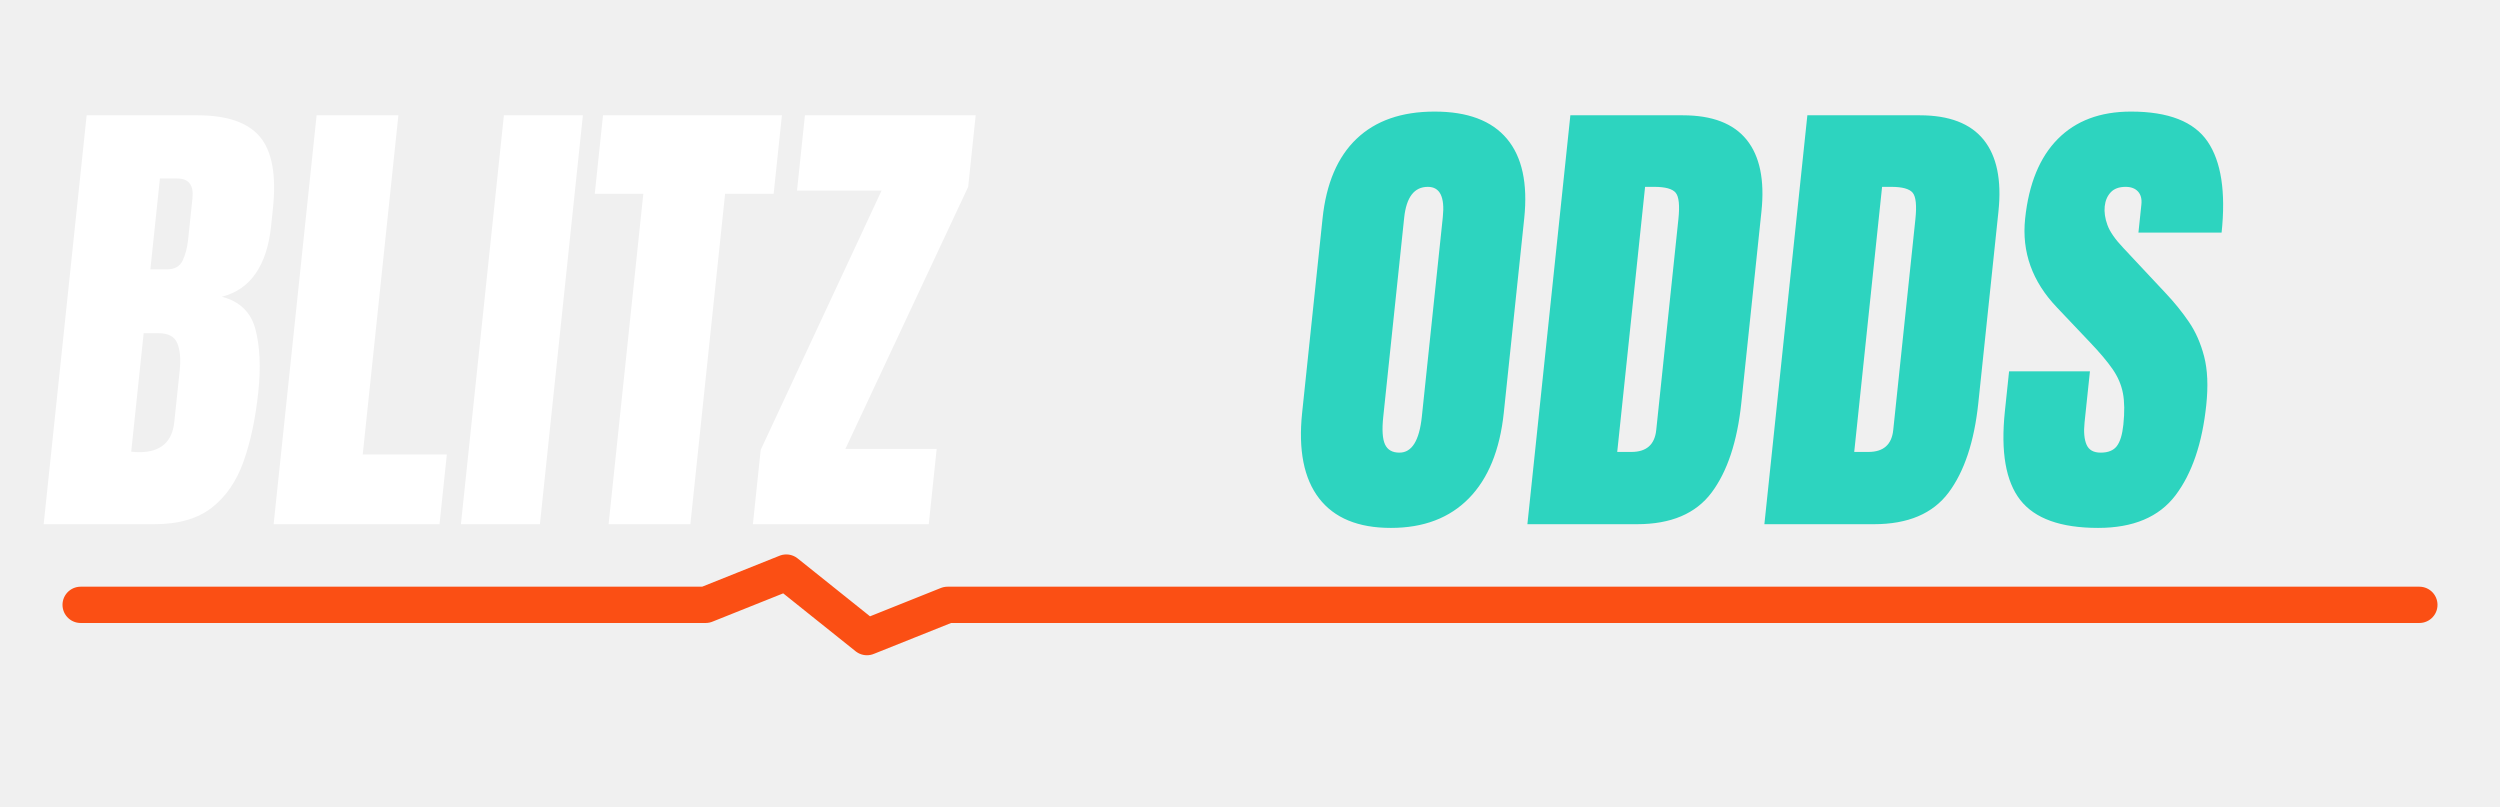
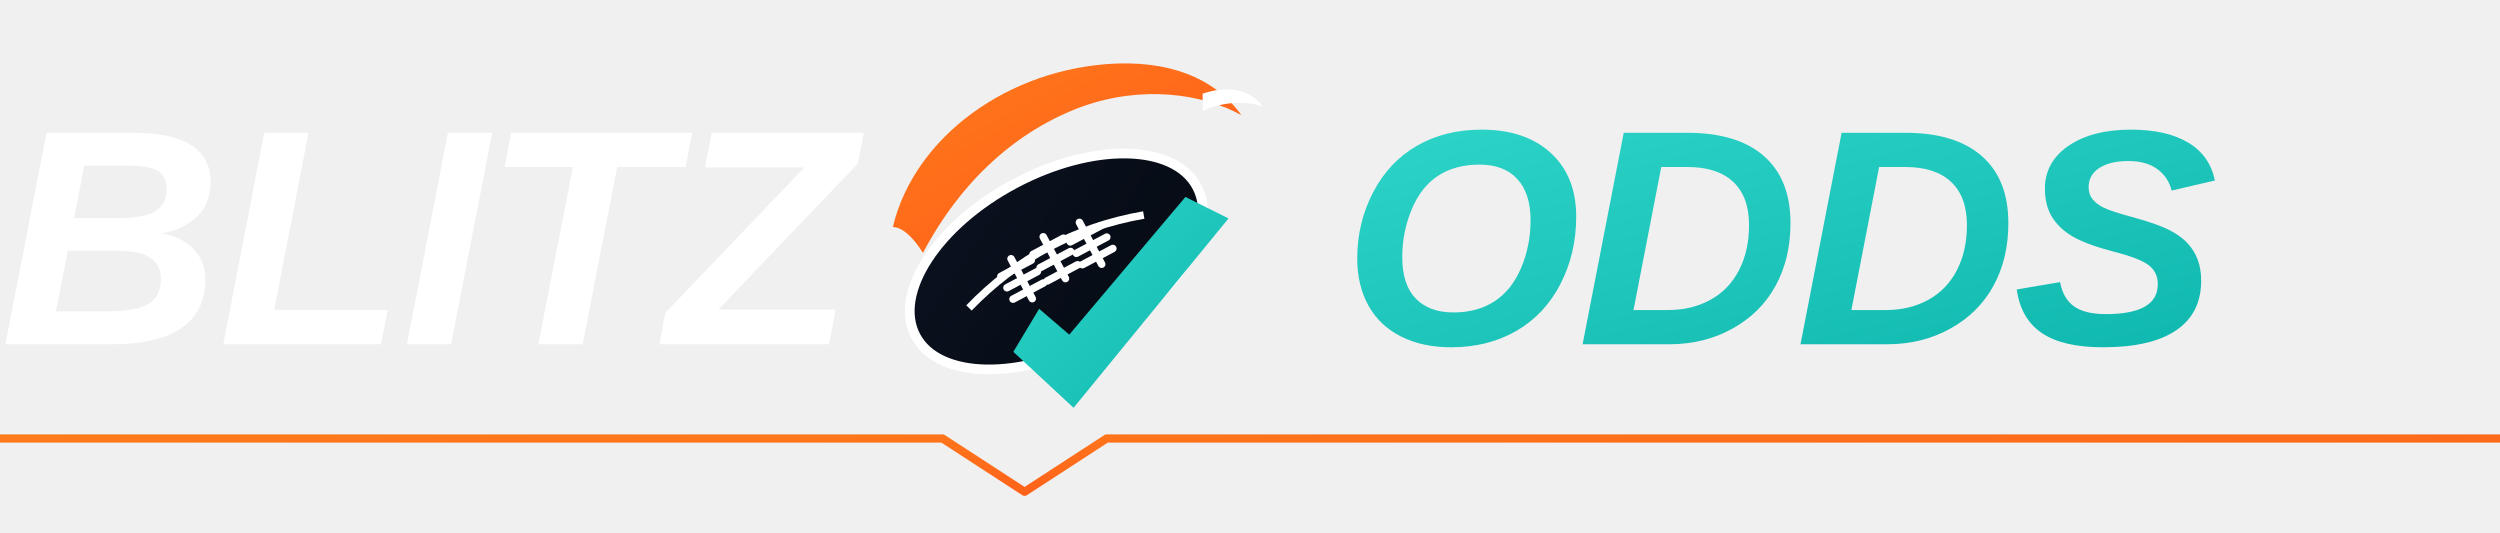
- <svg xmlns="http://www.w3.org/2000/svg" viewBox="0 0 620 200">
-   <g transform="skewX(-6)">
-     <path d="M24.494 130.0V28.594H51.978Q63.04 28.594 68.082 33.981Q73.123 39.368 73.123 51.756V56.192Q73.123 63.337 70.559 67.773Q67.995 72.21 62.752 73.593Q69.608 75.321 71.942 81.688Q74.275 88.055 74.275 97.216Q74.275 107.068 72.432 114.443Q70.588 121.818 65.748 125.909Q60.908 130.0 51.978 130.0ZM44.314 66.794H48.463Q51.286 66.794 52.093 64.604Q52.899 62.415 52.899 59.361V49.163Q52.899 44.266 48.578 44.266H44.314ZM46.331 112.139Q54.225 112.139 54.225 104.648V91.973Q54.225 87.651 52.928 85.145Q51.632 82.639 48.06 82.639H44.314V112.023Q45.582 112.139 46.331 112.139Z M81.524 130.0V28.594H101.805V112.715H122.662V130.0Z M127.971 130.0V28.594H147.561V130.0Z M164.595 130.0V48.068H152.553V28.594H196.918V48.068H184.876V130.0Z M200.381 130.0V111.562L223.601 47.262H202.628V28.594H244.977V46.34L221.354 111.332H243.997V130.0Z" fill="#ffffff" />
-     <path d="M358.693 130.922Q346.536 130.922 340.112 123.576Q333.688 116.229 333.688 102.344V54.176Q333.688 41.154 340.054 34.413Q346.421 27.672 358.693 27.672Q370.966 27.672 377.333 34.413Q383.699 41.154 383.699 54.176V102.344Q383.699 116.229 377.275 123.576Q370.851 130.922 358.693 130.922ZM358.866 112.254Q363.476 112.254 363.476 103.323V53.83Q363.476 46.34 358.981 46.34Q353.911 46.34 353.911 54.003V103.438Q353.911 108.163 355.063 110.208Q356.216 112.254 358.866 112.254Z M392.455 130.0V28.594H420.341Q431.289 28.594 436.82 34.672Q442.351 40.751 442.351 52.447V99.924Q442.351 114.328 437.31 122.164Q432.268 130.0 419.65 130.0ZM412.851 112.081H416.366Q421.955 112.081 421.955 106.665V54.349Q421.955 49.278 420.601 47.809Q419.247 46.34 415.098 46.34H412.851Z M451.23 130.0V28.594H479.117Q490.064 28.594 495.595 34.672Q501.127 40.751 501.127 52.447V99.924Q501.127 114.328 496.085 122.164Q491.043 130.0 478.425 130.0ZM471.627 112.081H475.141Q480.73 112.081 480.73 106.665V54.349Q480.73 49.278 479.376 47.809Q478.022 46.34 473.874 46.34H471.627Z M534.089 130.922Q520.204 130.922 514.067 124.008Q507.931 117.094 507.931 101.998V92.088H527.982V104.764Q527.982 108.278 529.048 110.266Q530.114 112.254 532.764 112.254Q535.53 112.254 536.596 110.641Q537.662 109.027 537.662 105.34Q537.662 100.673 536.74 97.533Q535.818 94.393 533.542 91.541Q531.266 88.688 527.233 84.886L518.129 76.243Q507.931 66.621 507.931 54.233Q507.931 41.27 513.952 34.471Q519.973 27.672 531.381 27.672Q545.325 27.672 551.173 35.104Q557.021 42.537 557.021 57.69H536.394V50.719Q536.394 48.645 535.213 47.492Q534.032 46.34 532.015 46.34Q529.595 46.34 528.472 47.694Q527.348 49.048 527.348 51.18Q527.348 53.312 528.5 55.789Q529.653 58.267 533.052 61.493L544.748 72.729Q548.263 76.07 551.202 79.787Q554.14 83.503 555.926 88.429Q557.712 93.355 557.712 100.442Q557.712 114.731 552.44 122.827Q547.168 130.922 534.089 130.922Z" fill="#2dd4bf" />
+ <svg xmlns="http://www.w3.org/2000/svg" viewBox="0 0 1220 260">
+   <defs>
+     <linearGradient id="orangeArc" x1="0%" y1="0%" x2="100%" y2="100%">
+       <stop offset="0%" stop-color="#FF7A1A" />
+       <stop offset="100%" stop-color="#FF5A1A" />
+     </linearGradient>
+     <linearGradient id="tealCheck" x1="0%" y1="0%" x2="100%" y2="100%">
+       <stop offset="0%" stop-color="#2DD4C8" />
+       <stop offset="100%" stop-color="#0FB8AE" />
+     </linearGradient>
+     <linearGradient id="ballGrad" x1="0%" y1="0%" x2="100%" y2="100%">
+       <stop offset="0%" stop-color="#0B1220" />
+       <stop offset="100%" stop-color="#050A12" />
+     </linearGradient>
+     <linearGradient id="tealText" x1="0%" y1="0%" x2="100%" y2="100%">
+       <stop offset="0%" stop-color="#2DD4C8" />
+       <stop offset="100%" stop-color="#0FB8AE" />
+     </linearGradient>
+   </defs>
+   <text x="0" y="168" font-family="Arial Black, Arial, sans-serif" font-weight="900" font-size="150" font-style="italic" fill="#FFFFFF" letter-spacing="-2">BLITZ</text>
+   <g transform="translate(400, 10) scale(1.05)">
+     <path d="M 34 96              C 44 54, 88 22, 138 20              C 168 19, 186 30, 196 44              C 178 34, 150 30, 122 40              C 92 51, 66 74, 48 108              C 43 100, 38 96, 34 96              Z" fill="url(#orangeArc)" />
+     <path d="M 178 34 C 190 30, 200 32, 206 40 C 197 37, 187 38, 178 42 Z" fill="#FFFFFF" />
+     <g transform="rotate(-28 110 112)">
+       <ellipse cx="110" cy="112" rx="74" ry="41" fill="url(#ballGrad)" stroke="#FFFFFF" stroke-width="4.5" />
+       <path d="M 64 112 Q 110 97 156 112" fill="none" stroke="#FFFFFF" stroke-width="3.5" />
+       <g stroke="#FFFFFF" stroke-width="3.5" stroke-linecap="round">
+         <line x1="92" y1="101" x2="92" y2="122" />
+         <line x1="84" y1="106" x2="100" y2="106" />
+         <line x1="84" y1="112" x2="100" y2="112" />
+         <line x1="84" y1="118" x2="100" y2="118" />
+         <line x1="110" y1="99" x2="110" y2="121" />
+         <line x1="102" y1="104" x2="118" y2="104" />
+         <line x1="102" y1="111" x2="118" y2="111" />
+         <line x1="102" y1="118" x2="118" y2="118" />
+         <line x1="128" y1="101" x2="128" y2="123" />
+         <line x1="120" y1="107" x2="136" y2="107" />
+         <line x1="120" y1="113" x2="136" y2="113" />
+         <line x1="120" y1="119" x2="136" y2="119" />
+       </g>
+     </g>
+     <path d="M 90 154 L 118 180 L 190 92 L 170 82 L 116 146 L 102 134 Z" fill="url(#tealCheck)" />
  </g>
-   <polyline points="20,150 175,150 195,142 215,158 235,150 600,150" fill="none" stroke="#FB4F14" stroke-width="9" stroke-linecap="round" stroke-linejoin="round" />
+   <text x="655" y="168" font-family="Arial Black, Arial, sans-serif" font-weight="900" font-size="150" font-style="italic" fill="url(#tealText)" letter-spacing="-2">ODDS</text>
+   <path d="M 0 214            L 460 214            L 500 240            L 540 214            L 1220 214" fill="none" stroke="url(#orangeArc)" stroke-width="4" stroke-linejoin="round" />
</svg>
